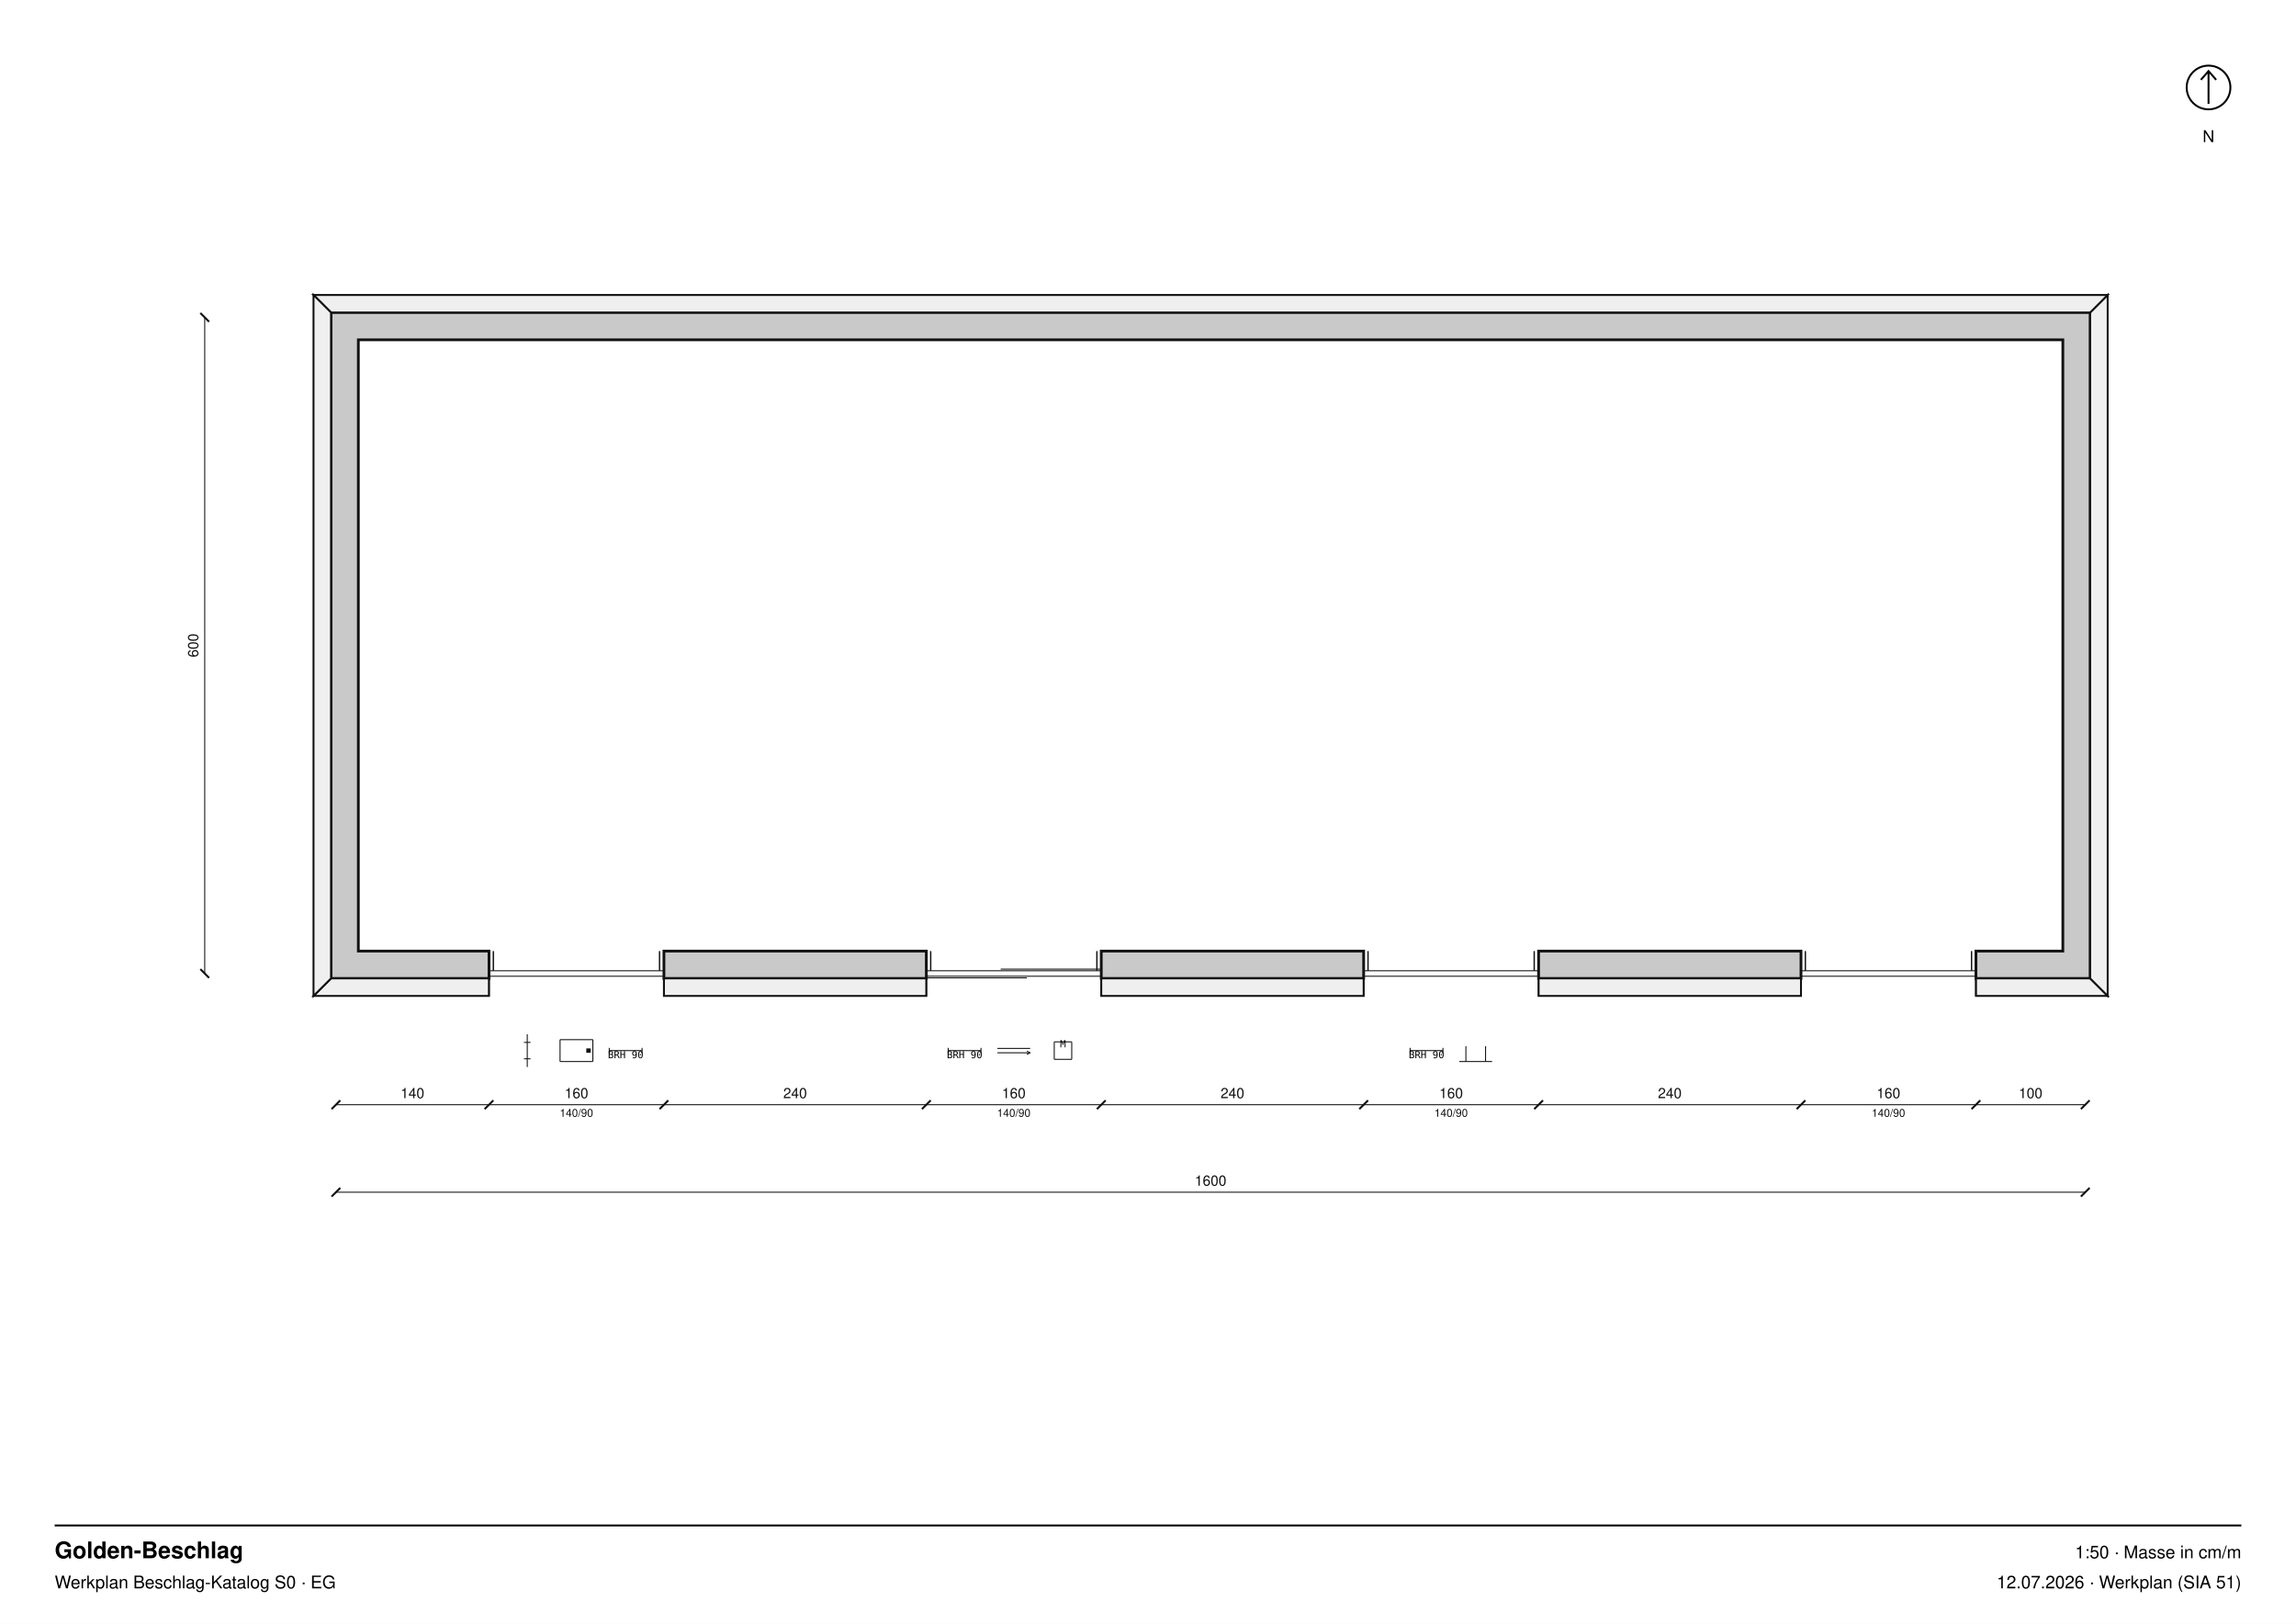
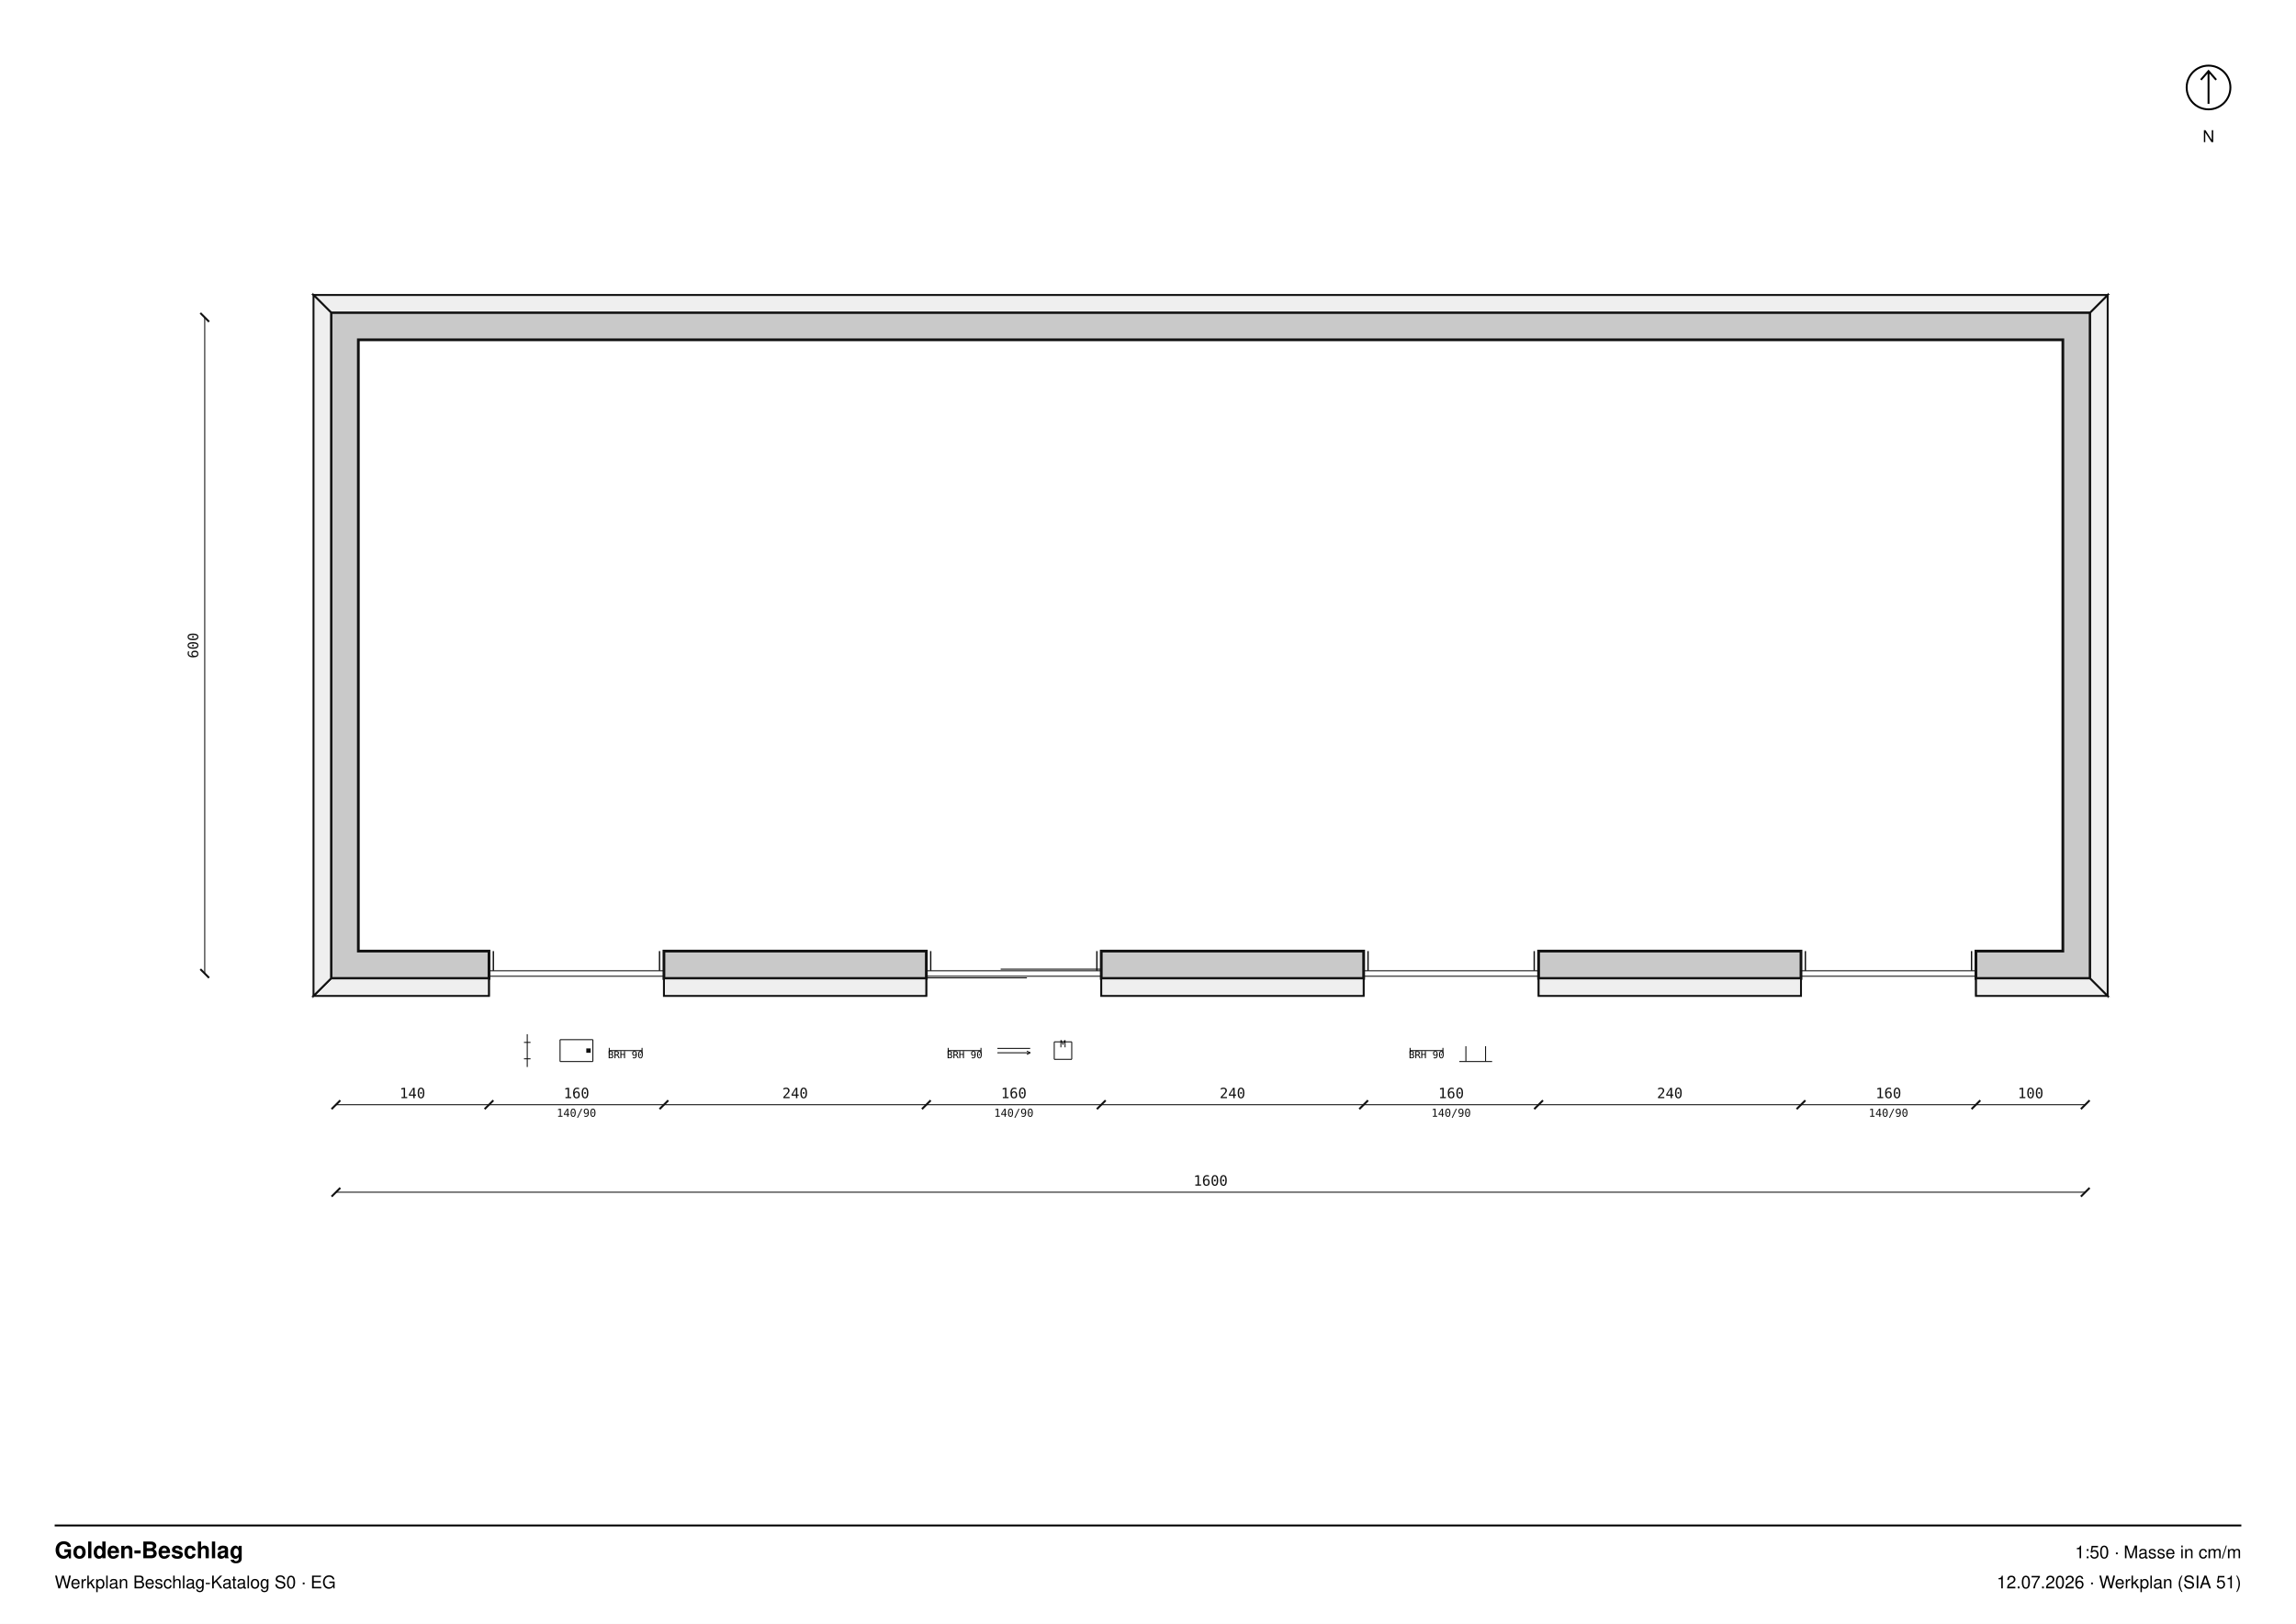
<svg xmlns="http://www.w3.org/2000/svg" width="420mm" height="297mm" viewBox="0 0 420 297" font-family="Helvetica, Arial, sans-serif">
  <rect width="420" height="297" fill="white" />
  <g transform="translate(61.45, 178.05) scale(0.02)">
    <path d="M 1400 -205 L 205 -205 L 205 -5795 L 15795 -5795 L 15795 -205 L 15000 -205 L 15000 45 L 16045 45 L 16045 -6045 L -45 -6045 L -45 45 L 1400 45 Z M 13400 -205 L 11000 -205 L 11000 45 L 13400 45 Z M 9400 -205 L 7000 -205 L 7000 45 L 9400 45 Z M 5400 -205 L 3000 -205 L 3000 45 L 5400 45 Z" fill-rule="evenodd" fill="#c9c9c9" stroke="#111" stroke-width="25" />
    <path d="M 16205 205 L 16045 45 L 15000 45 L 15000 205 Z M 13400 205 L 13400 45 L 11000 45 L 11000 205 Z M 9400 205 L 9400 45 L 7000 45 L 7000 205 Z M 5400 205 L 5400 45 L 3000 45 L 3000 205 Z M 1400 205 L 1400 45 L -45 45 L -205 205 Z" fill-rule="evenodd" fill="#efefef" stroke="#111" stroke-width="17.5" />
    <path d="M 16045 45 L 16045 -6045 L 16205 -6205 L 16205 205 Z" fill-rule="evenodd" fill="#efefef" stroke="#111" stroke-width="17.5" />
    <path d="M 16045 -6045 L -45 -6045 L -205 -6205 L 16205 -6205 Z" fill-rule="evenodd" fill="#efefef" stroke="#111" stroke-width="17.5" />
    <path d="M -45 -6045 L -45 45 L -205 205 L -205 -6205 Z" fill-rule="evenodd" fill="#efefef" stroke="#111" stroke-width="17.5" />
    <path d="M 2290 725 L 2330 725 L 2330 685 L 2290 685 Z" fill-rule="evenodd" fill="#111" stroke="none" />
    <line x1="1400" y1="-205" x2="1400" y2="205" stroke="#111" stroke-width="12.5" />
    <line x1="3000" y1="-205" x2="3000" y2="205" stroke="#111" stroke-width="12.5" />
    <line x1="1400" y1="25" x2="3000" y2="25" stroke="#111" stroke-width="9" />
    <line x1="1400" y1="-25" x2="3000" y2="-25" stroke="#111" stroke-width="9" />
    <line x1="1440" y1="-205" x2="1440" y2="-25" stroke="#111" stroke-width="12.5" />
    <line x1="2960" y1="-205" x2="2960" y2="-25" stroke="#111" stroke-width="12.5" />
    <line x1="5400" y1="-205" x2="5400" y2="205" stroke="#111" stroke-width="12.5" />
    <line x1="7000" y1="-205" x2="7000" y2="205" stroke="#111" stroke-width="12.5" />
    <line x1="5400" y1="25" x2="7000" y2="25" stroke="#111" stroke-width="9" />
    <line x1="5400" y1="-25" x2="7000" y2="-25" stroke="#111" stroke-width="9" />
    <line x1="5440" y1="-205" x2="5440" y2="-25" stroke="#111" stroke-width="12.5" />
    <line x1="6960" y1="-205" x2="6960" y2="-25" stroke="#111" stroke-width="12.5" />
    <line x1="5400" y1="40" x2="6320" y2="40" stroke="#111" stroke-width="9" />
    <line x1="6080" y1="-40" x2="7000" y2="-40" stroke="#111" stroke-width="9" />
    <line x1="9400" y1="-205" x2="9400" y2="205" stroke="#111" stroke-width="12.5" />
    <line x1="11000" y1="-205" x2="11000" y2="205" stroke="#111" stroke-width="12.5" />
    <line x1="9400" y1="25" x2="11000" y2="25" stroke="#111" stroke-width="9" />
    <line x1="9400" y1="-25" x2="11000" y2="-25" stroke="#111" stroke-width="9" />
    <line x1="9440" y1="-205" x2="9440" y2="-25" stroke="#111" stroke-width="12.5" />
    <line x1="10960" y1="-205" x2="10960" y2="-25" stroke="#111" stroke-width="12.5" />
    <line x1="13400" y1="-205" x2="13400" y2="205" stroke="#111" stroke-width="12.5" />
    <line x1="15000" y1="-205" x2="15000" y2="205" stroke="#111" stroke-width="12.5" />
    <line x1="13400" y1="25" x2="15000" y2="25" stroke="#111" stroke-width="9" />
    <line x1="13400" y1="-25" x2="15000" y2="-25" stroke="#111" stroke-width="9" />
    <line x1="13440" y1="-205" x2="13440" y2="-25" stroke="#111" stroke-width="12.5" />
    <line x1="14960" y1="-205" x2="14960" y2="-25" stroke="#111" stroke-width="12.5" />
    <line x1="1750" y1="855" x2="1750" y2="555" stroke="#111" stroke-width="9" />
    <line x1="1720" y1="780" x2="1780" y2="780" stroke="#111" stroke-width="9" />
    <line x1="1720" y1="630" x2="1780" y2="630" stroke="#111" stroke-width="9" />
    <line x1="2050" y1="805" x2="2350" y2="805" stroke="#111" stroke-width="9" />
    <line x1="2350" y1="805" x2="2350" y2="605" stroke="#111" stroke-width="9" />
    <line x1="2350" y1="605" x2="2050" y2="605" stroke="#111" stroke-width="9" />
    <line x1="2050" y1="605" x2="2050" y2="805" stroke="#111" stroke-width="9" />
    <line x1="2500" y1="705" x2="2800" y2="705" stroke="#111" stroke-width="9" />
    <line x1="2500" y1="730" x2="2500" y2="680" stroke="#111" stroke-width="9" />
    <line x1="2800" y1="730" x2="2800" y2="680" stroke="#111" stroke-width="9" />
    <line x1="5600" y1="705" x2="5900" y2="705" stroke="#111" stroke-width="9" />
    <line x1="5600" y1="730" x2="5600" y2="680" stroke="#111" stroke-width="9" />
    <line x1="5900" y1="730" x2="5900" y2="680" stroke="#111" stroke-width="9" />
    <line x1="6050" y1="725" x2="6350" y2="725" stroke="#111" stroke-width="9" />
    <line x1="6050" y1="685" x2="6350" y2="685" stroke="#111" stroke-width="9" />
    <line x1="6350" y1="725" x2="6320" y2="740" stroke="#111" stroke-width="9" />
    <line x1="6350" y1="725" x2="6320" y2="710" stroke="#111" stroke-width="9" />
    <line x1="6570" y1="785" x2="6730" y2="785" stroke="#111" stroke-width="9" />
    <line x1="6730" y1="785" x2="6730" y2="625" stroke="#111" stroke-width="9" />
    <line x1="6730" y1="625" x2="6570" y2="625" stroke="#111" stroke-width="9" />
    <line x1="6570" y1="625" x2="6570" y2="785" stroke="#111" stroke-width="9" />
    <line x1="9825" y1="705" x2="10125" y2="705" stroke="#111" stroke-width="9" />
    <line x1="9825" y1="730" x2="9825" y2="680" stroke="#111" stroke-width="9" />
    <line x1="10125" y1="730" x2="10125" y2="680" stroke="#111" stroke-width="9" />
    <line x1="10275" y1="805" x2="10575" y2="805" stroke="#111" stroke-width="9" />
    <line x1="10335" y1="805" x2="10335" y2="665" stroke="#111" stroke-width="9" />
    <line x1="10515" y1="805" x2="10515" y2="665" stroke="#111" stroke-width="9" />
-     <text x="2650" y="775" text-anchor="middle" font-size="90" font-family="monospace">BRH 90</text>
-     <text x="5750" y="775" text-anchor="middle" font-size="90" font-family="monospace">BRH 90</text>
-     <text x="6650" y="675" text-anchor="middle" font-size="90" font-family="monospace">M</text>
-     <text x="9975" y="775" text-anchor="middle" font-size="90" font-family="monospace">BRH 90</text>
+     <text x="2650" y="775" text-anchor="middle" font-size="90" font-family="'IBM Plex Mono', ui-monospace, monospace">BRH 90</text>
+     <text x="5750" y="775" text-anchor="middle" font-size="90" font-family="'IBM Plex Mono', ui-monospace, monospace">BRH 90</text>
+     <text x="6650" y="675" text-anchor="middle" font-size="90" font-family="'IBM Plex Mono', ui-monospace, monospace">M</text>
+     <text x="9975" y="775" text-anchor="middle" font-size="90" font-family="'IBM Plex Mono', ui-monospace, monospace">BRH 90</text>
    <g stroke="#111" fill="#111">
      <line x1="0" y1="1200" x2="16000" y2="1200" stroke-width="9" />
      <line x1="-40" y1="1240" x2="40" y2="1160" stroke-width="18" />
      <line x1="1360" y1="1240" x2="1440" y2="1160" stroke-width="18" />
      <line x1="2960" y1="1240" x2="3040" y2="1160" stroke-width="18" />
      <line x1="5360" y1="1240" x2="5440" y2="1160" stroke-width="18" />
      <line x1="6960" y1="1240" x2="7040" y2="1160" stroke-width="18" />
      <line x1="9360" y1="1240" x2="9440" y2="1160" stroke-width="18" />
      <line x1="10960" y1="1240" x2="11040" y2="1160" stroke-width="18" />
      <line x1="13360" y1="1240" x2="13440" y2="1160" stroke-width="18" />
      <line x1="14960" y1="1240" x2="15040" y2="1160" stroke-width="18" />
      <line x1="15960" y1="1240" x2="16040" y2="1160" stroke-width="18" />
-       <text x="700" y="1140" text-anchor="middle" font-size="130" stroke="none">140</text>
-       <text x="2200" y="1140" text-anchor="middle" font-size="130" stroke="none">160</text>
-       <text x="2200" y="1310" text-anchor="middle" font-size="100" stroke="none">140/90</text>
-       <text x="4200" y="1140" text-anchor="middle" font-size="130" stroke="none">240</text>
-       <text x="6200" y="1140" text-anchor="middle" font-size="130" stroke="none">160</text>
-       <text x="6200" y="1310" text-anchor="middle" font-size="100" stroke="none">140/90</text>
-       <text x="8200" y="1140" text-anchor="middle" font-size="130" stroke="none">240</text>
-       <text x="10200" y="1140" text-anchor="middle" font-size="130" stroke="none">160</text>
-       <text x="10200" y="1310" text-anchor="middle" font-size="100" stroke="none">140/90</text>
-       <text x="12200" y="1140" text-anchor="middle" font-size="130" stroke="none">240</text>
-       <text x="14200" y="1140" text-anchor="middle" font-size="130" stroke="none">160</text>
-       <text x="14200" y="1310" text-anchor="middle" font-size="100" stroke="none">140/90</text>
-       <text x="15500" y="1140" text-anchor="middle" font-size="130" stroke="none">100</text>
+       <text x="700" y="1140" text-anchor="middle" font-size="130" font-family="'IBM Plex Mono', ui-monospace, monospace" stroke="none">140</text>
+       <text x="2200" y="1140" text-anchor="middle" font-size="130" font-family="'IBM Plex Mono', ui-monospace, monospace" stroke="none">160</text>
+       <text x="2200" y="1310" text-anchor="middle" font-size="100" font-family="'IBM Plex Mono', ui-monospace, monospace" stroke="none">140/90</text>
+       <text x="4200" y="1140" text-anchor="middle" font-size="130" font-family="'IBM Plex Mono', ui-monospace, monospace" stroke="none">240</text>
+       <text x="6200" y="1140" text-anchor="middle" font-size="130" font-family="'IBM Plex Mono', ui-monospace, monospace" stroke="none">160</text>
+       <text x="6200" y="1310" text-anchor="middle" font-size="100" font-family="'IBM Plex Mono', ui-monospace, monospace" stroke="none">140/90</text>
+       <text x="8200" y="1140" text-anchor="middle" font-size="130" font-family="'IBM Plex Mono', ui-monospace, monospace" stroke="none">240</text>
+       <text x="10200" y="1140" text-anchor="middle" font-size="130" font-family="'IBM Plex Mono', ui-monospace, monospace" stroke="none">160</text>
+       <text x="10200" y="1310" text-anchor="middle" font-size="100" font-family="'IBM Plex Mono', ui-monospace, monospace" stroke="none">140/90</text>
+       <text x="12200" y="1140" text-anchor="middle" font-size="130" font-family="'IBM Plex Mono', ui-monospace, monospace" stroke="none">240</text>
+       <text x="14200" y="1140" text-anchor="middle" font-size="130" font-family="'IBM Plex Mono', ui-monospace, monospace" stroke="none">160</text>
+       <text x="14200" y="1310" text-anchor="middle" font-size="100" font-family="'IBM Plex Mono', ui-monospace, monospace" stroke="none">140/90</text>
+       <text x="15500" y="1140" text-anchor="middle" font-size="130" font-family="'IBM Plex Mono', ui-monospace, monospace" stroke="none">100</text>
    </g>
    <g stroke="#111" fill="#111">
      <line x1="0" y1="2000" x2="16000" y2="2000" stroke-width="9" />
      <line x1="-40" y1="2040" x2="40" y2="1960" stroke-width="18" />
      <line x1="15960" y1="2040" x2="16040" y2="1960" stroke-width="18" />
-       <text x="8000" y="1940" text-anchor="middle" font-size="130" stroke="none">1600</text>
+       <text x="8000" y="1940" text-anchor="middle" font-size="130" font-family="'IBM Plex Mono', ui-monospace, monospace" stroke="none">1600</text>
    </g>
    <g stroke="#111" fill="#111">
      <line x1="-1200" y1="0" x2="-1200" y2="-6000" stroke-width="9" />
      <line x1="-1240" y1="-40" x2="-1160" y2="40" stroke-width="18" />
      <line x1="-1240" y1="-6040" x2="-1160" y2="-5960" stroke-width="18" />
-       <text x="-1260" y="-3000" text-anchor="middle" font-size="130" stroke="none" transform="rotate(-90 -1260 -3000)">600</text>
+       <text x="-1260" y="-3000" text-anchor="middle" font-size="130" font-family="'IBM Plex Mono', ui-monospace, monospace" stroke="none" transform="rotate(-90 -1260 -3000)">600</text>
    </g>
  </g>
  <g stroke="black" fill="none" stroke-width="0.35">
    <circle cx="404" cy="16" r="4" />
    <path d="M 404 19 L 404 13 M 402.6 14.6 L 404 13 L 405.4 14.6" />
    <text x="404" y="26" text-anchor="middle" font-size="3" stroke="none" fill="black">N</text>
  </g>
  <g font-size="3.2">
    <line x1="10" y1="279" x2="410" y2="279" stroke="black" stroke-width="0.35" />
    <text x="10" y="285" font-weight="bold" font-size="4.2">Golden-Beschlag</text>
    <text x="10" y="290.5">Werkplan Beschlag-Katalog S0 · EG</text>
    <text x="410" y="285" text-anchor="end">1:50 · Masse in cm/m</text>
    <text x="410" y="290.5" text-anchor="end">12.07.2026 · Werkplan (SIA 51)</text>
  </g>
</svg>
